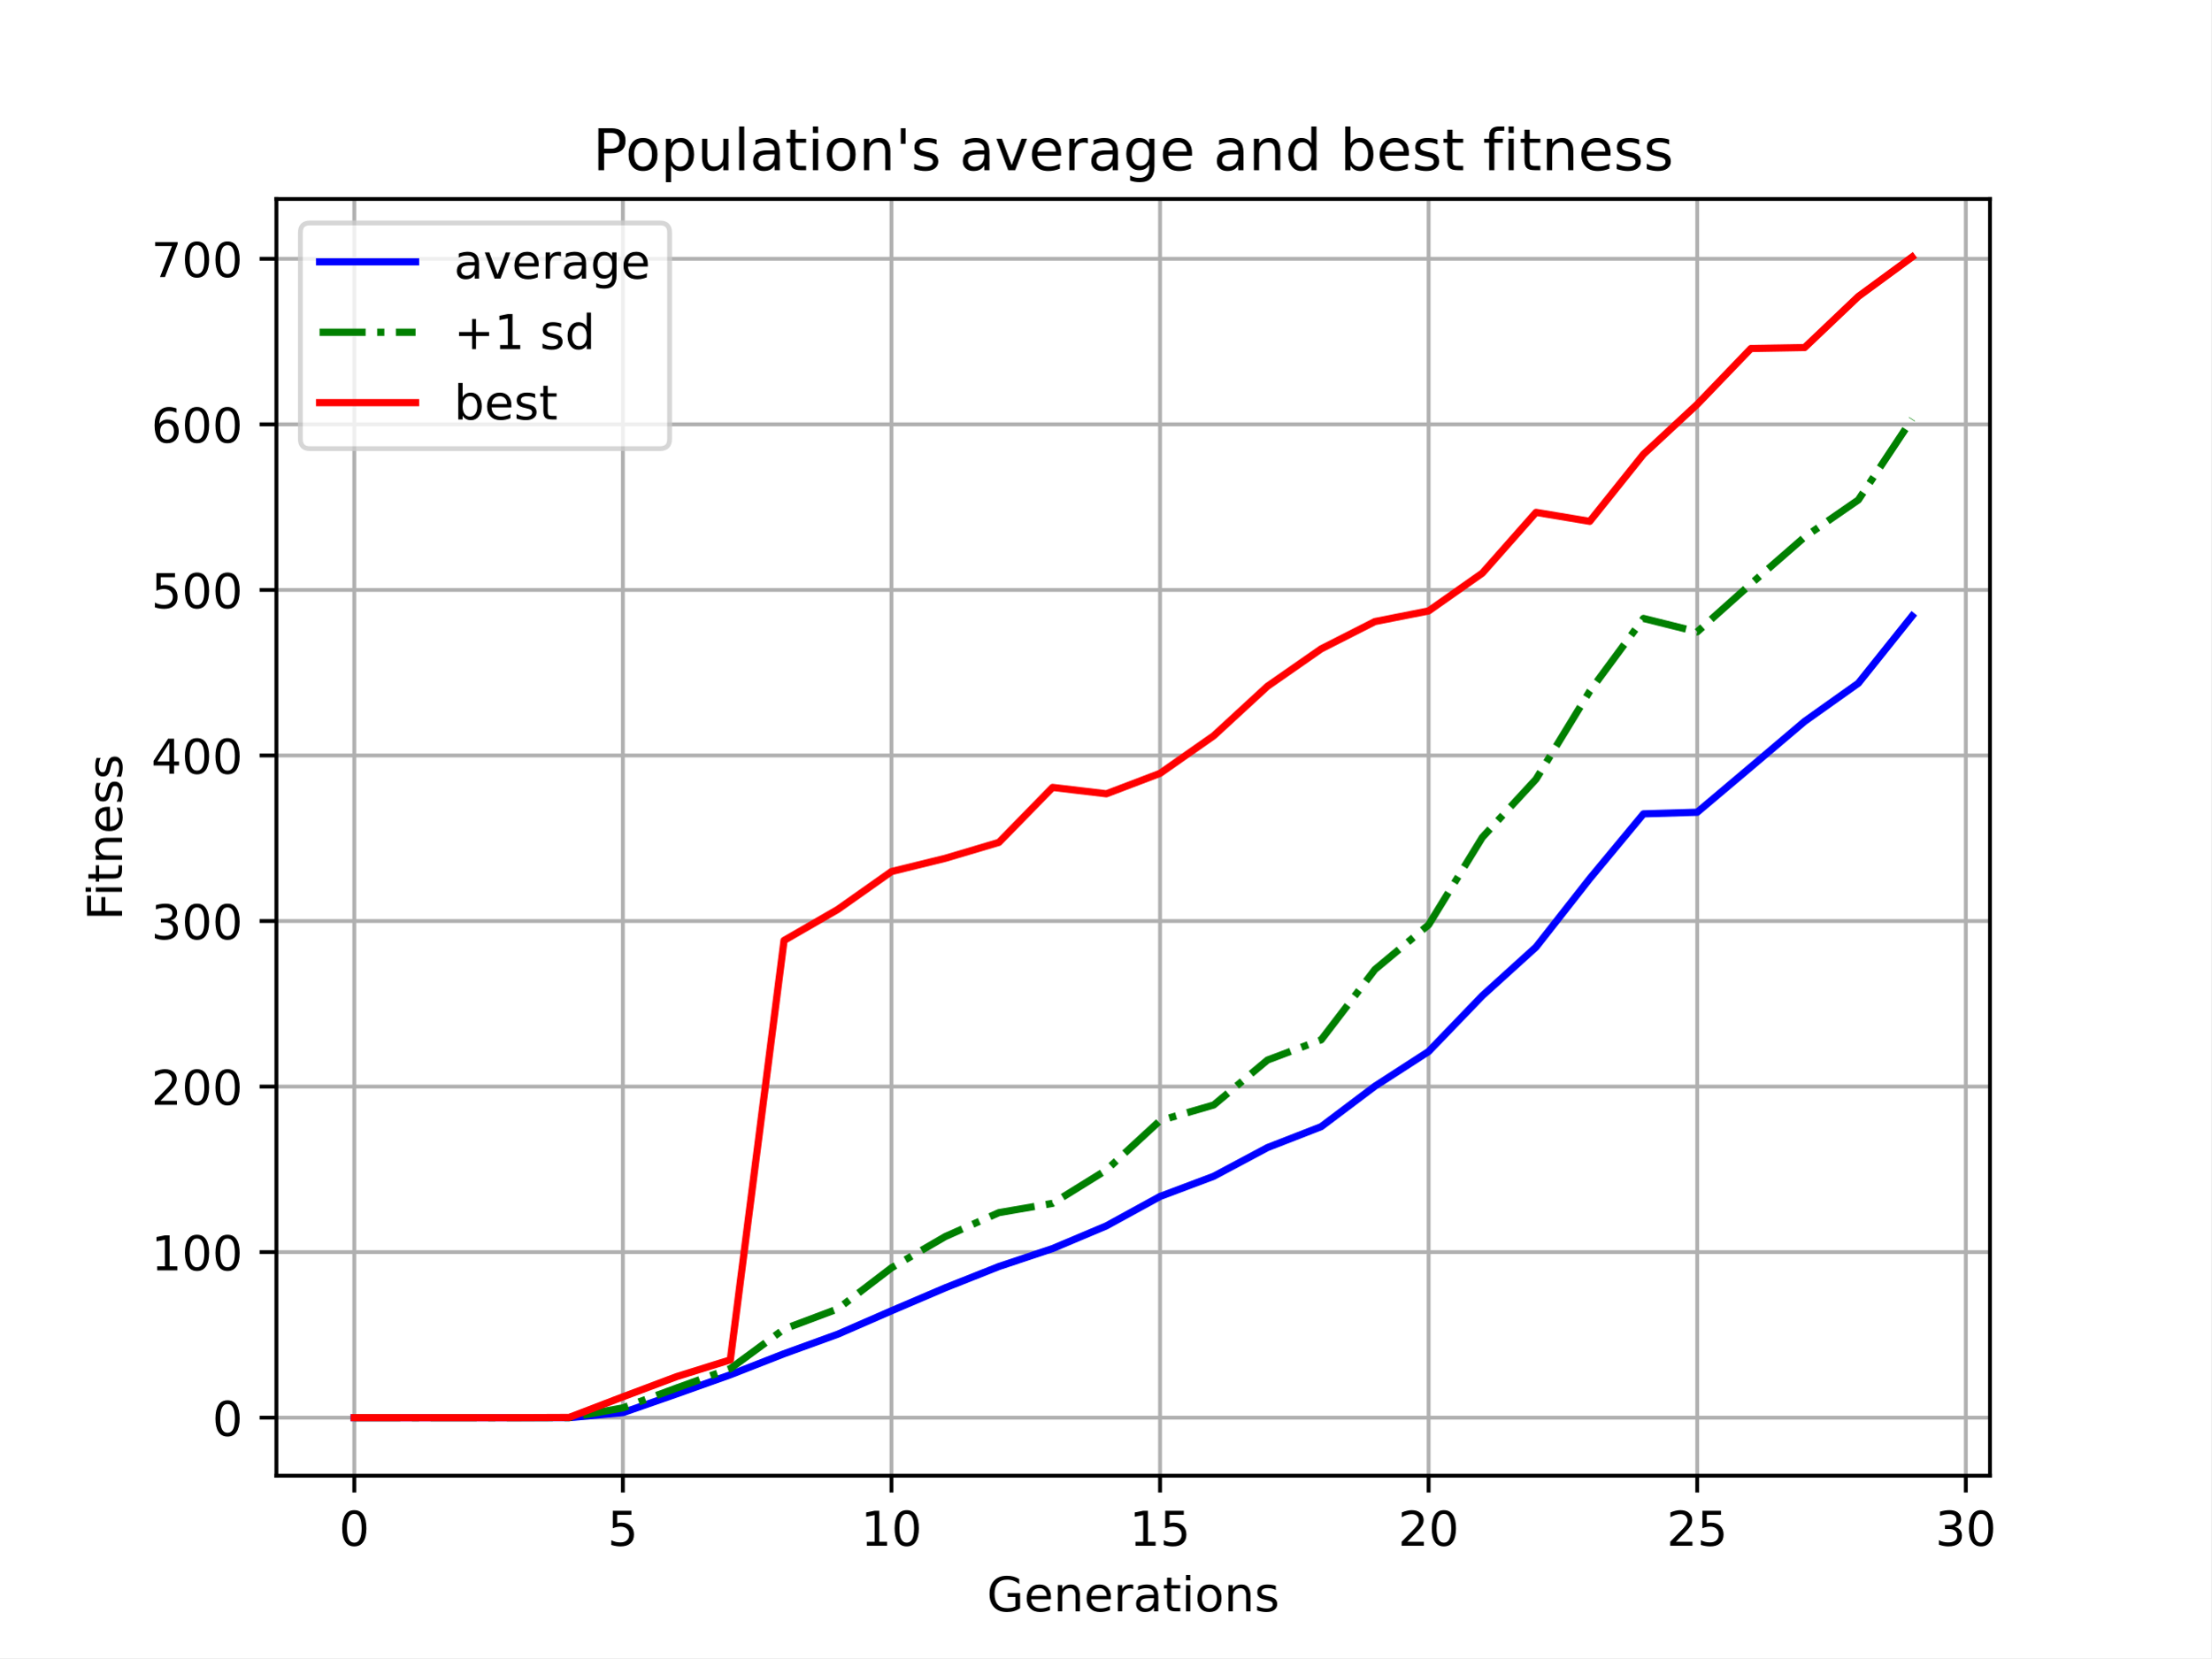
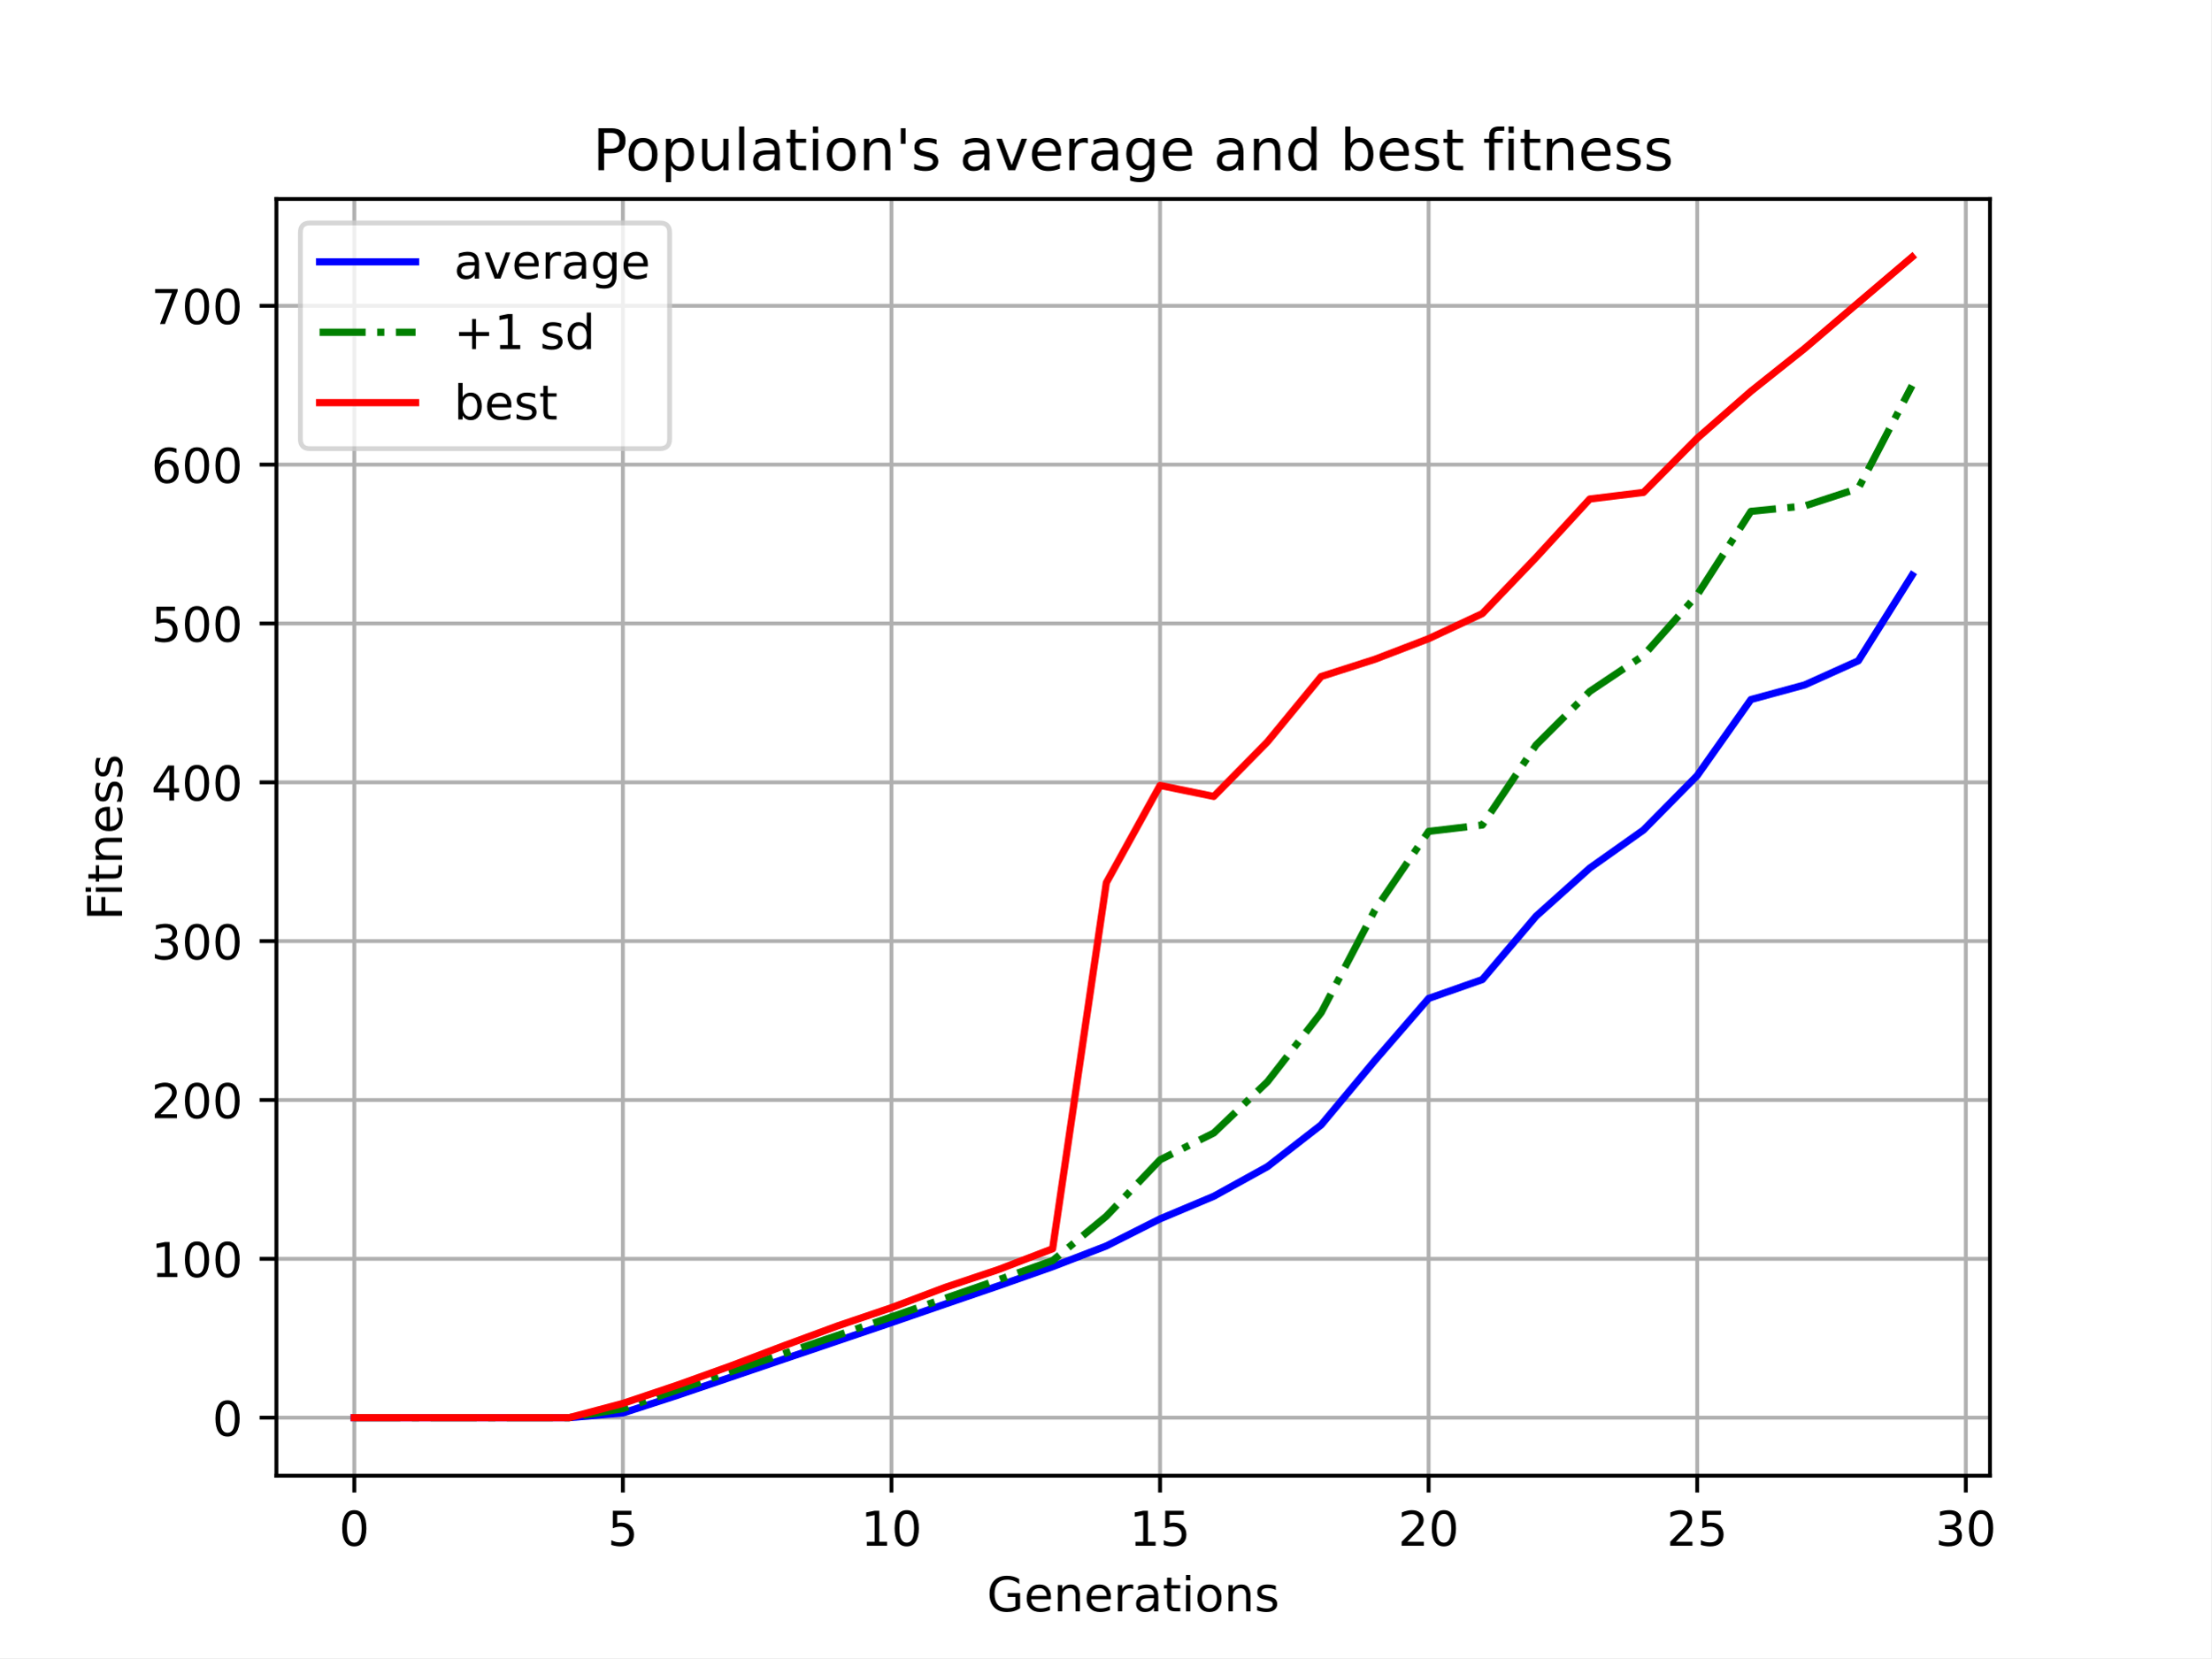
<svg xmlns="http://www.w3.org/2000/svg" xmlns:xlink="http://www.w3.org/1999/xlink" width="460.8pt" height="345.6pt" viewBox="0 0 460.8 345.6" version="1.1">
  <defs>
    <style type="text/css">*{stroke-linejoin: round; stroke-linecap: butt}</style>
  </defs>
  <g id="figure_1">
    <g id="patch_1">
      <path d="M 0 345.6  L 460.8 345.6  L 460.8 0  L 0 0  z " style="fill: #ffffff" />
    </g>
    <g id="axes_1">
      <g id="patch_2">
        <path d="M 57.6 307.584  L 414.72 307.584  L 414.72 41.472  L 57.6 41.472  z " style="fill: #ffffff" />
      </g>
      <g id="matplotlib.axis_1">
        <g id="xtick_1">
          <g id="line2d_1">
-             <path d="M 73.833 307.584  L 73.833 41.472  " clip-path="url(#p442be2d25d)" style="fill: none; stroke: #b0b0b0; stroke-width: 0.8; stroke-linecap: square" />
+             <path d="M 73.833 307.584  L 73.833 41.472  " clip-path="url(#pf96085a6a8)" style="fill: none; stroke: #b0b0b0; stroke-width: 0.8; stroke-linecap: square" />
          </g>
          <g id="line2d_2">
            <defs>
-               <path id="mc4c5999cf9" d="M 0 0  L 0 3.5  " style="stroke: #000000; stroke-width: 0.8" />
+               <path id="m1ed96eec6f" d="M 0 0  L 0 3.5  " style="stroke: #000000; stroke-width: 0.8" />
            </defs>
            <g>
-               <use xlink:href="#mc4c5999cf9" x="73.833" y="307.584" style="stroke: #000000; stroke-width: 0.8" />
+               <use xlink:href="#m1ed96eec6f" x="73.833" y="307.584" style="stroke: #000000; stroke-width: 0.8" />
            </g>
          </g>
          <g id="text_1">
-             <g transform="translate(70.65148 322.1824) scale(0.1 -0.1)">
+             <g transform="translate(70.65148 322.1824)scale(0.1 -0.1)">
              <defs>
                <path id="DejaVuSans-30" d="M 2034 4250  Q 1547 4250 1301 3770  Q 1056 3291 1056 2328  Q 1056 1369 1301 889  Q 1547 409 2034 409  Q 2525 409 2770 889  Q 3016 1369 3016 2328  Q 3016 3291 2770 3770  Q 2525 4250 2034 4250  z M 2034 4750  Q 2819 4750 3233 4129  Q 3647 3509 3647 2328  Q 3647 1150 3233 529  Q 2819 -91 2034 -91  Q 1250 -91 836 529  Q 422 1150 422 2328  Q 422 3509 836 4129  Q 1250 4750 2034 4750  z " transform="scale(0.015625)" />
              </defs>
              <use xlink:href="#DejaVuSans-30" />
            </g>
          </g>
        </g>
        <g id="xtick_2">
          <g id="line2d_3">
-             <path d="M 129.808 307.584  L 129.808 41.472  " clip-path="url(#p442be2d25d)" style="fill: none; stroke: #b0b0b0; stroke-width: 0.8; stroke-linecap: square" />
+             <path d="M 129.808 307.584  L 129.808 41.472  " clip-path="url(#pf96085a6a8)" style="fill: none; stroke: #b0b0b0; stroke-width: 0.8; stroke-linecap: square" />
          </g>
          <g id="line2d_4">
            <g>
-               <use xlink:href="#mc4c5999cf9" x="129.808" y="307.584" style="stroke: #000000; stroke-width: 0.8" />
+               <use xlink:href="#m1ed96eec6f" x="129.808" y="307.584" style="stroke: #000000; stroke-width: 0.8" />
            </g>
          </g>
          <g id="text_2">
-             <g transform="translate(126.6264 322.1824) scale(0.1 -0.1)">
+             <g transform="translate(126.6264 322.1824)scale(0.1 -0.1)">
              <defs>
                <path id="DejaVuSans-35" d="M 691 4666  L 3169 4666  L 3169 4134  L 1269 4134  L 1269 2991  Q 1406 3038 1543 3061  Q 1681 3084 1819 3084  Q 2600 3084 3056 2656  Q 3513 2228 3513 1497  Q 3513 744 3044 326  Q 2575 -91 1722 -91  Q 1428 -91 1123 -41  Q 819 9 494 109  L 494 744  Q 775 591 1075 516  Q 1375 441 1709 441  Q 2250 441 2565 725  Q 2881 1009 2881 1497  Q 2881 1984 2565 2268  Q 2250 2553 1709 2553  Q 1456 2553 1204 2497  Q 953 2441 691 2322  L 691 4666  z " transform="scale(0.015625)" />
              </defs>
              <use xlink:href="#DejaVuSans-35" />
            </g>
          </g>
        </g>
        <g id="xtick_3">
          <g id="line2d_5">
-             <path d="M 185.783 307.584  L 185.783 41.472  " clip-path="url(#p442be2d25d)" style="fill: none; stroke: #b0b0b0; stroke-width: 0.8; stroke-linecap: square" />
+             <path d="M 185.783 307.584  L 185.783 41.472  " clip-path="url(#pf96085a6a8)" style="fill: none; stroke: #b0b0b0; stroke-width: 0.8; stroke-linecap: square" />
          </g>
          <g id="line2d_6">
            <g>
-               <use xlink:href="#mc4c5999cf9" x="185.783" y="307.584" style="stroke: #000000; stroke-width: 0.8" />
+               <use xlink:href="#m1ed96eec6f" x="185.783" y="307.584" style="stroke: #000000; stroke-width: 0.8" />
            </g>
          </g>
          <g id="text_3">
-             <g transform="translate(179.4201 322.1824) scale(0.1 -0.1)">
+             <g transform="translate(179.4201 322.1824)scale(0.1 -0.1)">
              <defs>
                <path id="DejaVuSans-31" d="M 794 531  L 1825 531  L 1825 4091  L 703 3866  L 703 4441  L 1819 4666  L 2450 4666  L 2450 531  L 3481 531  L 3481 0  L 794 0  L 794 531  z " transform="scale(0.015625)" />
              </defs>
              <use xlink:href="#DejaVuSans-31" />
              <use xlink:href="#DejaVuSans-30" x="63.623" />
            </g>
          </g>
        </g>
        <g id="xtick_4">
          <g id="line2d_7">
-             <path d="M 241.757 307.584  L 241.757 41.472  " clip-path="url(#p442be2d25d)" style="fill: none; stroke: #b0b0b0; stroke-width: 0.8; stroke-linecap: square" />
+             <path d="M 241.757 307.584  L 241.757 41.472  " clip-path="url(#pf96085a6a8)" style="fill: none; stroke: #b0b0b0; stroke-width: 0.8; stroke-linecap: square" />
          </g>
          <g id="line2d_8">
            <g>
-               <use xlink:href="#mc4c5999cf9" x="241.757" y="307.584" style="stroke: #000000; stroke-width: 0.8" />
+               <use xlink:href="#m1ed96eec6f" x="241.757" y="307.584" style="stroke: #000000; stroke-width: 0.8" />
            </g>
          </g>
          <g id="text_4">
-             <g transform="translate(235.395 322.1824) scale(0.1 -0.1)">
+             <g transform="translate(235.395 322.1824)scale(0.1 -0.1)">
              <use xlink:href="#DejaVuSans-31" />
              <use xlink:href="#DejaVuSans-35" x="63.623" />
            </g>
          </g>
        </g>
        <g id="xtick_5">
          <g id="line2d_9">
-             <path d="M 297.732 307.584  L 297.732 41.472  " clip-path="url(#p442be2d25d)" style="fill: none; stroke: #b0b0b0; stroke-width: 0.8; stroke-linecap: square" />
+             <path d="M 297.732 307.584  L 297.732 41.472  " clip-path="url(#pf96085a6a8)" style="fill: none; stroke: #b0b0b0; stroke-width: 0.8; stroke-linecap: square" />
          </g>
          <g id="line2d_10">
            <g>
-               <use xlink:href="#mc4c5999cf9" x="297.732" y="307.584" style="stroke: #000000; stroke-width: 0.8" />
+               <use xlink:href="#m1ed96eec6f" x="297.732" y="307.584" style="stroke: #000000; stroke-width: 0.8" />
            </g>
          </g>
          <g id="text_5">
-             <g transform="translate(291.3699 322.1824) scale(0.1 -0.1)">
+             <g transform="translate(291.3699 322.1824)scale(0.1 -0.1)">
              <defs>
                <path id="DejaVuSans-32" d="M 1228 531  L 3431 531  L 3431 0  L 469 0  L 469 531  Q 828 903 1448 1529  Q 2069 2156 2228 2338  Q 2531 2678 2651 2914  Q 2772 3150 2772 3378  Q 2772 3750 2511 3984  Q 2250 4219 1831 4219  Q 1534 4219 1204 4116  Q 875 4013 500 3803  L 500 4441  Q 881 4594 1212 4672  Q 1544 4750 1819 4750  Q 2544 4750 2975 4387  Q 3406 4025 3406 3419  Q 3406 3131 3298 2873  Q 3191 2616 2906 2266  Q 2828 2175 2409 1742  Q 1991 1309 1228 531  z " transform="scale(0.015625)" />
              </defs>
              <use xlink:href="#DejaVuSans-32" />
              <use xlink:href="#DejaVuSans-30" x="63.623" />
            </g>
          </g>
        </g>
        <g id="xtick_6">
          <g id="line2d_11">
-             <path d="M 353.707 307.584  L 353.707 41.472  " clip-path="url(#p442be2d25d)" style="fill: none; stroke: #b0b0b0; stroke-width: 0.8; stroke-linecap: square" />
+             <path d="M 353.707 307.584  L 353.707 41.472  " clip-path="url(#pf96085a6a8)" style="fill: none; stroke: #b0b0b0; stroke-width: 0.8; stroke-linecap: square" />
          </g>
          <g id="line2d_12">
            <g>
-               <use xlink:href="#mc4c5999cf9" x="353.707" y="307.584" style="stroke: #000000; stroke-width: 0.8" />
+               <use xlink:href="#m1ed96eec6f" x="353.707" y="307.584" style="stroke: #000000; stroke-width: 0.8" />
            </g>
          </g>
          <g id="text_6">
-             <g transform="translate(347.3448 322.1824) scale(0.1 -0.1)">
+             <g transform="translate(347.3448 322.1824)scale(0.1 -0.1)">
              <use xlink:href="#DejaVuSans-32" />
              <use xlink:href="#DejaVuSans-35" x="63.623" />
            </g>
          </g>
        </g>
        <g id="xtick_7">
          <g id="line2d_13">
-             <path d="M 409.682 307.584  L 409.682 41.472  " clip-path="url(#p442be2d25d)" style="fill: none; stroke: #b0b0b0; stroke-width: 0.8; stroke-linecap: square" />
+             <path d="M 409.682 307.584  L 409.682 41.472  " clip-path="url(#pf96085a6a8)" style="fill: none; stroke: #b0b0b0; stroke-width: 0.8; stroke-linecap: square" />
          </g>
          <g id="line2d_14">
            <g>
-               <use xlink:href="#mc4c5999cf9" x="409.682" y="307.584" style="stroke: #000000; stroke-width: 0.8" />
+               <use xlink:href="#m1ed96eec6f" x="409.682" y="307.584" style="stroke: #000000; stroke-width: 0.8" />
            </g>
          </g>
          <g id="text_7">
-             <g transform="translate(403.3198 322.1824) scale(0.1 -0.1)">
+             <g transform="translate(403.3198 322.1824)scale(0.1 -0.1)">
              <defs>
                <path id="DejaVuSans-33" d="M 2597 2516  Q 3050 2419 3304 2112  Q 3559 1806 3559 1356  Q 3559 666 3084 287  Q 2609 -91 1734 -91  Q 1441 -91 1130 -33  Q 819 25 488 141  L 488 750  Q 750 597 1062 519  Q 1375 441 1716 441  Q 2309 441 2620 675  Q 2931 909 2931 1356  Q 2931 1769 2642 2001  Q 2353 2234 1838 2234  L 1294 2234  L 1294 2753  L 1863 2753  Q 2328 2753 2575 2939  Q 2822 3125 2822 3475  Q 2822 3834 2567 4026  Q 2313 4219 1838 4219  Q 1578 4219 1281 4162  Q 984 4106 628 3988  L 628 4550  Q 988 4650 1302 4700  Q 1616 4750 1894 4750  Q 2613 4750 3031 4423  Q 3450 4097 3450 3541  Q 3450 3153 3228 2886  Q 3006 2619 2597 2516  z " transform="scale(0.015625)" />
              </defs>
              <use xlink:href="#DejaVuSans-33" />
              <use xlink:href="#DejaVuSans-30" x="63.623" />
            </g>
          </g>
        </g>
        <g id="text_8">
-           <g transform="translate(205.6623 335.8606) scale(0.1 -0.1)">
+           <g transform="translate(205.6623 335.8606)scale(0.1 -0.1)">
            <defs>
              <path id="DejaVuSans-47" d="M 3809 666  L 3809 1919  L 2778 1919  L 2778 2438  L 4434 2438  L 4434 434  Q 4069 175 3628 42  Q 3188 -91 2688 -91  Q 1594 -91 976 548  Q 359 1188 359 2328  Q 359 3472 976 4111  Q 1594 4750 2688 4750  Q 3144 4750 3555 4637  Q 3966 4525 4313 4306  L 4313 3634  Q 3963 3931 3569 4081  Q 3175 4231 2741 4231  Q 1884 4231 1454 3753  Q 1025 3275 1025 2328  Q 1025 1384 1454 906  Q 1884 428 2741 428  Q 3075 428 3337 486  Q 3600 544 3809 666  z " transform="scale(0.015625)" />
              <path id="DejaVuSans-65" d="M 3597 1894  L 3597 1613  L 953 1613  Q 991 1019 1311 708  Q 1631 397 2203 397  Q 2534 397 2845 478  Q 3156 559 3463 722  L 3463 178  Q 3153 47 2828 -22  Q 2503 -91 2169 -91  Q 1331 -91 842 396  Q 353 884 353 1716  Q 353 2575 817 3079  Q 1281 3584 2069 3584  Q 2775 3584 3186 3129  Q 3597 2675 3597 1894  z M 3022 2063  Q 3016 2534 2758 2815  Q 2500 3097 2075 3097  Q 1594 3097 1305 2825  Q 1016 2553 972 2059  L 3022 2063  z " transform="scale(0.015625)" />
              <path id="DejaVuSans-6e" d="M 3513 2113  L 3513 0  L 2938 0  L 2938 2094  Q 2938 2591 2744 2837  Q 2550 3084 2163 3084  Q 1697 3084 1428 2787  Q 1159 2491 1159 1978  L 1159 0  L 581 0  L 581 3500  L 1159 3500  L 1159 2956  Q 1366 3272 1645 3428  Q 1925 3584 2291 3584  Q 2894 3584 3203 3211  Q 3513 2838 3513 2113  z " transform="scale(0.015625)" />
              <path id="DejaVuSans-72" d="M 2631 2963  Q 2534 3019 2420 3045  Q 2306 3072 2169 3072  Q 1681 3072 1420 2755  Q 1159 2438 1159 1844  L 1159 0  L 581 0  L 581 3500  L 1159 3500  L 1159 2956  Q 1341 3275 1631 3429  Q 1922 3584 2338 3584  Q 2397 3584 2469 3576  Q 2541 3569 2628 3553  L 2631 2963  z " transform="scale(0.015625)" />
              <path id="DejaVuSans-61" d="M 2194 1759  Q 1497 1759 1228 1600  Q 959 1441 959 1056  Q 959 750 1161 570  Q 1363 391 1709 391  Q 2188 391 2477 730  Q 2766 1069 2766 1631  L 2766 1759  L 2194 1759  z M 3341 1997  L 3341 0  L 2766 0  L 2766 531  Q 2569 213 2275 61  Q 1981 -91 1556 -91  Q 1019 -91 701 211  Q 384 513 384 1019  Q 384 1609 779 1909  Q 1175 2209 1959 2209  L 2766 2209  L 2766 2266  Q 2766 2663 2505 2880  Q 2244 3097 1772 3097  Q 1472 3097 1187 3025  Q 903 2953 641 2809  L 641 3341  Q 956 3463 1253 3523  Q 1550 3584 1831 3584  Q 2591 3584 2966 3190  Q 3341 2797 3341 1997  z " transform="scale(0.015625)" />
              <path id="DejaVuSans-74" d="M 1172 4494  L 1172 3500  L 2356 3500  L 2356 3053  L 1172 3053  L 1172 1153  Q 1172 725 1289 603  Q 1406 481 1766 481  L 2356 481  L 2356 0  L 1766 0  Q 1100 0 847 248  Q 594 497 594 1153  L 594 3053  L 172 3053  L 172 3500  L 594 3500  L 594 4494  L 1172 4494  z " transform="scale(0.015625)" />
              <path id="DejaVuSans-69" d="M 603 3500  L 1178 3500  L 1178 0  L 603 0  L 603 3500  z M 603 4863  L 1178 4863  L 1178 4134  L 603 4134  L 603 4863  z " transform="scale(0.015625)" />
              <path id="DejaVuSans-6f" d="M 1959 3097  Q 1497 3097 1228 2736  Q 959 2375 959 1747  Q 959 1119 1226 758  Q 1494 397 1959 397  Q 2419 397 2687 759  Q 2956 1122 2956 1747  Q 2956 2369 2687 2733  Q 2419 3097 1959 3097  z M 1959 3584  Q 2709 3584 3137 3096  Q 3566 2609 3566 1747  Q 3566 888 3137 398  Q 2709 -91 1959 -91  Q 1206 -91 779 398  Q 353 888 353 1747  Q 353 2609 779 3096  Q 1206 3584 1959 3584  z " transform="scale(0.015625)" />
              <path id="DejaVuSans-73" d="M 2834 3397  L 2834 2853  Q 2591 2978 2328 3040  Q 2066 3103 1784 3103  Q 1356 3103 1142 2972  Q 928 2841 928 2578  Q 928 2378 1081 2264  Q 1234 2150 1697 2047  L 1894 2003  Q 2506 1872 2764 1633  Q 3022 1394 3022 966  Q 3022 478 2636 193  Q 2250 -91 1575 -91  Q 1294 -91 989 -36  Q 684 19 347 128  L 347 722  Q 666 556 975 473  Q 1284 391 1588 391  Q 1994 391 2212 530  Q 2431 669 2431 922  Q 2431 1156 2273 1281  Q 2116 1406 1581 1522  L 1381 1569  Q 847 1681 609 1914  Q 372 2147 372 2553  Q 372 3047 722 3315  Q 1072 3584 1716 3584  Q 2034 3584 2315 3537  Q 2597 3491 2834 3397  z " transform="scale(0.015625)" />
            </defs>
            <use xlink:href="#DejaVuSans-47" />
            <use xlink:href="#DejaVuSans-65" x="77.49" />
            <use xlink:href="#DejaVuSans-6e" x="139.014" />
            <use xlink:href="#DejaVuSans-65" x="202.393" />
            <use xlink:href="#DejaVuSans-72" x="263.916" />
            <use xlink:href="#DejaVuSans-61" x="305.029" />
            <use xlink:href="#DejaVuSans-74" x="366.309" />
            <use xlink:href="#DejaVuSans-69" x="405.518" />
            <use xlink:href="#DejaVuSans-6f" x="433.301" />
            <use xlink:href="#DejaVuSans-6e" x="494.482" />
            <use xlink:href="#DejaVuSans-73" x="557.861" />
          </g>
        </g>
      </g>
      <g id="matplotlib.axis_2">
        <g id="ytick_1">
          <g id="line2d_15">
-             <path d="M 57.6 295.488  L 414.72 295.488  " clip-path="url(#p442be2d25d)" style="fill: none; stroke: #b0b0b0; stroke-width: 0.8; stroke-linecap: square" />
+             <path d="M 57.6 295.488  L 414.72 295.488  " clip-path="url(#pf96085a6a8)" style="fill: none; stroke: #b0b0b0; stroke-width: 0.8; stroke-linecap: square" />
          </g>
          <g id="line2d_16">
            <defs>
-               <path id="m9ddedec830" d="M 0 0  L -3.5 0  " style="stroke: #000000; stroke-width: 0.8" />
+               <path id="m4484f934f6" d="M 0 0  L -3.5 0  " style="stroke: #000000; stroke-width: 0.8" />
            </defs>
            <g>
-               <use xlink:href="#m9ddedec830" x="57.6" y="295.488" style="stroke: #000000; stroke-width: 0.8" />
+               <use xlink:href="#m4484f934f6" x="57.6" y="295.488" style="stroke: #000000; stroke-width: 0.8" />
            </g>
          </g>
          <g id="text_9">
-             <g transform="translate(44.2375 299.2872) scale(0.1 -0.1)">
+             <g transform="translate(44.2375 299.2872)scale(0.1 -0.1)">
              <use xlink:href="#DejaVuSans-30" />
            </g>
          </g>
        </g>
        <g id="ytick_2">
          <g id="line2d_17">
-             <path d="M 57.6 260.982  L 414.72 260.982  " clip-path="url(#p442be2d25d)" style="fill: none; stroke: #b0b0b0; stroke-width: 0.8; stroke-linecap: square" />
+             <path d="M 57.6 262.38  L 414.72 262.38  " clip-path="url(#pf96085a6a8)" style="fill: none; stroke: #b0b0b0; stroke-width: 0.8; stroke-linecap: square" />
          </g>
          <g id="line2d_18">
            <g>
-               <use xlink:href="#m9ddedec830" x="57.6" y="260.982" style="stroke: #000000; stroke-width: 0.8" />
+               <use xlink:href="#m4484f934f6" x="57.6" y="262.38" style="stroke: #000000; stroke-width: 0.8" />
            </g>
          </g>
          <g id="text_10">
-             <g transform="translate(31.5125 264.7807) scale(0.1 -0.1)">
+             <g transform="translate(31.5125 266.1791)scale(0.1 -0.1)">
              <use xlink:href="#DejaVuSans-31" />
              <use xlink:href="#DejaVuSans-30" x="63.623" />
              <use xlink:href="#DejaVuSans-30" x="127.246" />
            </g>
          </g>
        </g>
        <g id="ytick_3">
          <g id="line2d_19">
-             <path d="M 57.6 226.475  L 414.72 226.475  " clip-path="url(#p442be2d25d)" style="fill: none; stroke: #b0b0b0; stroke-width: 0.8; stroke-linecap: square" />
+             <path d="M 57.6 229.272  L 414.72 229.272  " clip-path="url(#pf96085a6a8)" style="fill: none; stroke: #b0b0b0; stroke-width: 0.8; stroke-linecap: square" />
          </g>
          <g id="line2d_20">
            <g>
-               <use xlink:href="#m9ddedec830" x="57.6" y="226.475" style="stroke: #000000; stroke-width: 0.8" />
+               <use xlink:href="#m4484f934f6" x="57.6" y="229.272" style="stroke: #000000; stroke-width: 0.8" />
            </g>
          </g>
          <g id="text_11">
-             <g transform="translate(31.5125 230.2742) scale(0.1 -0.1)">
+             <g transform="translate(31.5125 233.0711)scale(0.1 -0.1)">
              <use xlink:href="#DejaVuSans-32" />
              <use xlink:href="#DejaVuSans-30" x="63.623" />
              <use xlink:href="#DejaVuSans-30" x="127.246" />
            </g>
          </g>
        </g>
        <g id="ytick_4">
          <g id="line2d_21">
-             <path d="M 57.6 191.969  L 414.72 191.969  " clip-path="url(#p442be2d25d)" style="fill: none; stroke: #b0b0b0; stroke-width: 0.8; stroke-linecap: square" />
+             <path d="M 57.6 196.164  L 414.72 196.164  " clip-path="url(#pf96085a6a8)" style="fill: none; stroke: #b0b0b0; stroke-width: 0.8; stroke-linecap: square" />
          </g>
          <g id="line2d_22">
            <g>
-               <use xlink:href="#m9ddedec830" x="57.6" y="191.969" style="stroke: #000000; stroke-width: 0.8" />
+               <use xlink:href="#m4484f934f6" x="57.6" y="196.164" style="stroke: #000000; stroke-width: 0.8" />
            </g>
          </g>
          <g id="text_12">
-             <g transform="translate(31.5125 195.7677) scale(0.1 -0.1)">
+             <g transform="translate(31.5125 199.963)scale(0.1 -0.1)">
              <use xlink:href="#DejaVuSans-33" />
              <use xlink:href="#DejaVuSans-30" x="63.623" />
              <use xlink:href="#DejaVuSans-30" x="127.246" />
            </g>
          </g>
        </g>
        <g id="ytick_5">
          <g id="line2d_23">
-             <path d="M 57.6 157.462  L 414.72 157.462  " clip-path="url(#p442be2d25d)" style="fill: none; stroke: #b0b0b0; stroke-width: 0.8; stroke-linecap: square" />
+             <path d="M 57.6 163.056  L 414.72 163.056  " clip-path="url(#pf96085a6a8)" style="fill: none; stroke: #b0b0b0; stroke-width: 0.8; stroke-linecap: square" />
          </g>
          <g id="line2d_24">
            <g>
-               <use xlink:href="#m9ddedec830" x="57.6" y="157.462" style="stroke: #000000; stroke-width: 0.8" />
+               <use xlink:href="#m4484f934f6" x="57.6" y="163.056" style="stroke: #000000; stroke-width: 0.8" />
            </g>
          </g>
          <g id="text_13">
-             <g transform="translate(31.5125 161.2613) scale(0.1 -0.1)">
+             <g transform="translate(31.5125 166.8549)scale(0.1 -0.1)">
              <defs>
                <path id="DejaVuSans-34" d="M 2419 4116  L 825 1625  L 2419 1625  L 2419 4116  z M 2253 4666  L 3047 4666  L 3047 1625  L 3713 1625  L 3713 1100  L 3047 1100  L 3047 0  L 2419 0  L 2419 1100  L 313 1100  L 313 1709  L 2253 4666  z " transform="scale(0.015625)" />
              </defs>
              <use xlink:href="#DejaVuSans-34" />
              <use xlink:href="#DejaVuSans-30" x="63.623" />
              <use xlink:href="#DejaVuSans-30" x="127.246" />
            </g>
          </g>
        </g>
        <g id="ytick_6">
          <g id="line2d_25">
-             <path d="M 57.6 122.956  L 414.72 122.956  " clip-path="url(#p442be2d25d)" style="fill: none; stroke: #b0b0b0; stroke-width: 0.8; stroke-linecap: square" />
+             <path d="M 57.6 129.948  L 414.72 129.948  " clip-path="url(#pf96085a6a8)" style="fill: none; stroke: #b0b0b0; stroke-width: 0.8; stroke-linecap: square" />
          </g>
          <g id="line2d_26">
            <g>
-               <use xlink:href="#m9ddedec830" x="57.6" y="122.956" style="stroke: #000000; stroke-width: 0.8" />
+               <use xlink:href="#m4484f934f6" x="57.6" y="129.948" style="stroke: #000000; stroke-width: 0.8" />
            </g>
          </g>
          <g id="text_14">
-             <g transform="translate(31.5125 126.7548) scale(0.1 -0.1)">
+             <g transform="translate(31.5125 133.7468)scale(0.1 -0.1)">
              <use xlink:href="#DejaVuSans-35" />
              <use xlink:href="#DejaVuSans-30" x="63.623" />
              <use xlink:href="#DejaVuSans-30" x="127.246" />
            </g>
          </g>
        </g>
        <g id="ytick_7">
          <g id="line2d_27">
-             <path d="M 57.6 88.449  L 414.72 88.449  " clip-path="url(#p442be2d25d)" style="fill: none; stroke: #b0b0b0; stroke-width: 0.8; stroke-linecap: square" />
+             <path d="M 57.6 96.84  L 414.72 96.84  " clip-path="url(#pf96085a6a8)" style="fill: none; stroke: #b0b0b0; stroke-width: 0.8; stroke-linecap: square" />
          </g>
          <g id="line2d_28">
            <g>
-               <use xlink:href="#m9ddedec830" x="57.6" y="88.449" style="stroke: #000000; stroke-width: 0.8" />
+               <use xlink:href="#m4484f934f6" x="57.6" y="96.84" style="stroke: #000000; stroke-width: 0.8" />
            </g>
          </g>
          <g id="text_15">
-             <g transform="translate(31.5125 92.24828) scale(0.1 -0.1)">
+             <g transform="translate(31.5125 100.6388)scale(0.1 -0.1)">
              <defs>
                <path id="DejaVuSans-36" d="M 2113 2584  Q 1688 2584 1439 2293  Q 1191 2003 1191 1497  Q 1191 994 1439 701  Q 1688 409 2113 409  Q 2538 409 2786 701  Q 3034 994 3034 1497  Q 3034 2003 2786 2293  Q 2538 2584 2113 2584  z M 3366 4563  L 3366 3988  Q 3128 4100 2886 4159  Q 2644 4219 2406 4219  Q 1781 4219 1451 3797  Q 1122 3375 1075 2522  Q 1259 2794 1537 2939  Q 1816 3084 2150 3084  Q 2853 3084 3261 2657  Q 3669 2231 3669 1497  Q 3669 778 3244 343  Q 2819 -91 2113 -91  Q 1303 -91 875 529  Q 447 1150 447 2328  Q 447 3434 972 4092  Q 1497 4750 2381 4750  Q 2619 4750 2861 4703  Q 3103 4656 3366 4563  z " transform="scale(0.015625)" />
              </defs>
              <use xlink:href="#DejaVuSans-36" />
              <use xlink:href="#DejaVuSans-30" x="63.623" />
              <use xlink:href="#DejaVuSans-30" x="127.246" />
            </g>
          </g>
        </g>
        <g id="ytick_8">
          <g id="line2d_29">
-             <path d="M 57.6 53.943  L 414.72 53.943  " clip-path="url(#p442be2d25d)" style="fill: none; stroke: #b0b0b0; stroke-width: 0.8; stroke-linecap: square" />
+             <path d="M 57.6 63.731  L 414.72 63.731  " clip-path="url(#pf96085a6a8)" style="fill: none; stroke: #b0b0b0; stroke-width: 0.8; stroke-linecap: square" />
          </g>
          <g id="line2d_30">
            <g>
-               <use xlink:href="#m9ddedec830" x="57.6" y="53.943" style="stroke: #000000; stroke-width: 0.8" />
+               <use xlink:href="#m4484f934f6" x="57.6" y="63.731" style="stroke: #000000; stroke-width: 0.8" />
            </g>
          </g>
          <g id="text_16">
-             <g transform="translate(31.5125 57.74179) scale(0.1 -0.1)">
+             <g transform="translate(31.5125 67.5307)scale(0.1 -0.1)">
              <defs>
                <path id="DejaVuSans-37" d="M 525 4666  L 3525 4666  L 3525 4397  L 1831 0  L 1172 0  L 2766 4134  L 525 4134  L 525 4666  z " transform="scale(0.015625)" />
              </defs>
              <use xlink:href="#DejaVuSans-37" />
              <use xlink:href="#DejaVuSans-30" x="63.623" />
              <use xlink:href="#DejaVuSans-30" x="127.246" />
            </g>
          </g>
        </g>
        <g id="text_17">
-           <g transform="translate(25.43281 191.8452) rotate(-90) scale(0.1 -0.1)">
+           <g transform="translate(25.43281 191.8452)rotate(-90)scale(0.1 -0.1)">
            <defs>
              <path id="DejaVuSans-46" d="M 628 4666  L 3309 4666  L 3309 4134  L 1259 4134  L 1259 2759  L 3109 2759  L 3109 2228  L 1259 2228  L 1259 0  L 628 0  L 628 4666  z " transform="scale(0.015625)" />
            </defs>
            <use xlink:href="#DejaVuSans-46" />
            <use xlink:href="#DejaVuSans-69" x="50.27" />
            <use xlink:href="#DejaVuSans-74" x="78.053" />
            <use xlink:href="#DejaVuSans-6e" x="117.262" />
            <use xlink:href="#DejaVuSans-65" x="180.641" />
            <use xlink:href="#DejaVuSans-73" x="242.164" />
            <use xlink:href="#DejaVuSans-73" x="294.264" />
          </g>
        </g>
      </g>
      <g id="line2d_31">
-         <path d="M 73.833 295.488  L 85.028 295.488  L 96.223 295.488  L 107.418 295.488  L 118.613 295.488  L 129.808 294.444  L 141.003 290.539  L 152.198 286.548  L 163.393 282.162  L 174.588 278.095  L 185.783 273.214  L 196.978 268.429  L 208.173 263.983  L 219.368 260.238  L 230.563 255.515  L 241.757 249.381  L 252.952 245.169  L 264.147 239.194  L 275.342 234.832  L 286.537 226.401  L 297.732 219.162  L 308.927 207.537  L 320.122 197.391  L 331.317 183.128  L 342.512 169.632  L 353.707 169.296  L 364.902 159.848  L 376.097 150.352  L 387.292 142.396  L 398.487 128.403  " clip-path="url(#p442be2d25d)" style="fill: none; stroke: #0000ff; stroke-width: 1.5; stroke-linecap: square" />
+         <path d="M 73.833 295.488  L 85.028 295.488  L 96.223 295.488  L 107.418 295.488  L 118.613 295.488  L 129.808 294.514  L 141.003 290.881  L 152.198 287.079  L 163.393 283.27  L 174.588 279.476  L 185.783 275.672  L 196.978 271.81  L 208.173 267.971  L 219.368 264.025  L 230.563 259.698  L 241.757 254.051  L 252.952 249.344  L 264.147 243.166  L 275.342 234.462  L 286.537 221.036  L 297.732 208.109  L 308.927 204.173  L 320.122 190.965  L 331.317 180.933  L 342.512 172.999  L 353.707 161.651  L 364.902 145.801  L 376.097 142.758  L 387.292 137.719  L 398.487 119.897  " clip-path="url(#pf96085a6a8)" style="fill: none; stroke: #0000ff; stroke-width: 1.5; stroke-linecap: square" />
      </g>
      <g id="line2d_32">
-         <path d="M 73.833 295.488  L 85.028 295.488  L 96.223 295.488  L 107.418 295.488  L 118.613 295.485  L 129.808 293.451  L 141.003 289.307  L 152.198 285.268  L 163.393 277.025  L 174.588 272.811  L 185.783 264.259  L 196.978 257.751  L 208.173 252.753  L 219.368 250.82  L 230.563 243.877  L 241.757 233.566  L 252.952 230.311  L 264.147 220.95  L 275.342 216.731  L 286.537 202.082  L 297.732 192.764  L 308.927 174.53  L 320.122 162.397  L 331.317 144.069  L 342.512 128.9  L 353.707 131.693  L 364.902 121.687  L 376.097 111.923  L 387.292 104.19  L 398.487 87.333  " clip-path="url(#p442be2d25d)" style="fill: none; stroke-dasharray: 9.6,2.4,1.5,2.4; stroke-dashoffset: 0; stroke: #008000; stroke-width: 1.5" />
+         <path d="M 73.833 295.488  L 85.028 295.488  L 96.223 295.488  L 107.418 295.488  L 118.613 295.488  L 129.808 293.599  L 141.003 289.761  L 152.198 285.95  L 163.393 282.132  L 174.588 278.319  L 185.783 274.481  L 196.978 270.604  L 208.173 266.726  L 219.368 262.755  L 230.563 253.501  L 241.757 241.746  L 252.952 236.155  L 264.147 225.468  L 275.342 211.066  L 286.537 189.679  L 297.732 173.283  L 308.927 171.959  L 320.122 155.28  L 331.317 144.114  L 342.512 136.617  L 353.707 124.006  L 364.902 106.577  L 376.097 105.46  L 387.292 101.787  L 398.487 80.363  " clip-path="url(#pf96085a6a8)" style="fill: none; stroke-dasharray: 9.6,2.4,1.5,2.4; stroke-dashoffset: 0; stroke: #008000; stroke-width: 1.5" />
      </g>
      <g id="line2d_33">
-         <path d="M 73.833 295.488  L 85.028 295.488  L 96.223 295.488  L 107.418 295.488  L 118.613 295.439  L 129.808 291.144  L 141.003 286.936  L 152.198 283.437  L 163.393 196.022  L 174.588 189.56  L 185.783 181.658  L 196.978 178.905  L 208.173 175.578  L 219.368 164.119  L 230.563 165.449  L 241.757 161.189  L 252.952 153.349  L 264.147 143.035  L 275.342 135.242  L 286.537 129.548  L 297.732 127.333  L 308.927 119.455  L 320.122 106.789  L 331.317 108.662  L 342.512 94.675  L 353.707 84.275  L 364.902 72.637  L 376.097 72.432  L 387.292 61.785  L 398.487 53.568  " clip-path="url(#p442be2d25d)" style="fill: none; stroke: #ff0000; stroke-width: 1.5; stroke-linecap: square" />
+         <path d="M 73.833 295.488  L 85.028 295.488  L 96.223 295.488  L 107.418 295.488  L 118.613 295.488  L 129.808 292.516  L 141.003 288.756  L 152.198 284.733  L 163.393 280.483  L 174.588 276.352  L 185.783 272.558  L 196.978 268.329  L 208.173 264.58  L 219.368 260.284  L 230.563 183.983  L 241.757 163.708  L 252.952 165.999  L 264.147 154.612  L 275.342 141.001  L 286.537 137.416  L 297.732 133.116  L 308.927 127.887  L 320.122 116.197  L 331.317 104.004  L 342.512 102.634  L 353.707 91.344  L 364.902 81.549  L 376.097 72.632  L 387.292 63.081  L 398.487 53.568  " clip-path="url(#pf96085a6a8)" style="fill: none; stroke: #ff0000; stroke-width: 1.5; stroke-linecap: square" />
      </g>
      <g id="patch_3">
        <path d="M 57.6 307.584  L 57.6 41.472  " style="fill: none; stroke: #000000; stroke-width: 0.8; stroke-linejoin: miter; stroke-linecap: square" />
      </g>
      <g id="patch_4">
        <path d="M 414.72 307.584  L 414.72 41.472  " style="fill: none; stroke: #000000; stroke-width: 0.8; stroke-linejoin: miter; stroke-linecap: square" />
      </g>
      <g id="patch_5">
        <path d="M 57.6 307.584  L 414.72 307.584  " style="fill: none; stroke: #000000; stroke-width: 0.8; stroke-linejoin: miter; stroke-linecap: square" />
      </g>
      <g id="patch_6">
        <path d="M 57.6 41.472  L 414.72 41.472  " style="fill: none; stroke: #000000; stroke-width: 0.8; stroke-linejoin: miter; stroke-linecap: square" />
      </g>
      <g id="text_18">
-         <g transform="translate(123.5297 35.472) scale(0.12 -0.12)">
+         <g transform="translate(123.5297 35.472)scale(0.12 -0.12)">
          <defs>
            <path id="DejaVuSans-50" d="M 1259 4147  L 1259 2394  L 2053 2394  Q 2494 2394 2734 2622  Q 2975 2850 2975 3272  Q 2975 3691 2734 3919  Q 2494 4147 2053 4147  L 1259 4147  z M 628 4666  L 2053 4666  Q 2838 4666 3239 4311  Q 3641 3956 3641 3272  Q 3641 2581 3239 2228  Q 2838 1875 2053 1875  L 1259 1875  L 1259 0  L 628 0  L 628 4666  z " transform="scale(0.015625)" />
            <path id="DejaVuSans-70" d="M 1159 525  L 1159 -1331  L 581 -1331  L 581 3500  L 1159 3500  L 1159 2969  Q 1341 3281 1617 3432  Q 1894 3584 2278 3584  Q 2916 3584 3314 3078  Q 3713 2572 3713 1747  Q 3713 922 3314 415  Q 2916 -91 2278 -91  Q 1894 -91 1617 61  Q 1341 213 1159 525  z M 3116 1747  Q 3116 2381 2855 2742  Q 2594 3103 2138 3103  Q 1681 3103 1420 2742  Q 1159 2381 1159 1747  Q 1159 1113 1420 752  Q 1681 391 2138 391  Q 2594 391 2855 752  Q 3116 1113 3116 1747  z " transform="scale(0.015625)" />
            <path id="DejaVuSans-75" d="M 544 1381  L 544 3500  L 1119 3500  L 1119 1403  Q 1119 906 1312 657  Q 1506 409 1894 409  Q 2359 409 2629 706  Q 2900 1003 2900 1516  L 2900 3500  L 3475 3500  L 3475 0  L 2900 0  L 2900 538  Q 2691 219 2414 64  Q 2138 -91 1772 -91  Q 1169 -91 856 284  Q 544 659 544 1381  z M 1991 3584  L 1991 3584  z " transform="scale(0.015625)" />
            <path id="DejaVuSans-6c" d="M 603 4863  L 1178 4863  L 1178 0  L 603 0  L 603 4863  z " transform="scale(0.015625)" />
            <path id="DejaVuSans-27" d="M 1147 4666  L 1147 2931  L 616 2931  L 616 4666  L 1147 4666  z " transform="scale(0.015625)" />
            <path id="DejaVuSans-20" transform="scale(0.015625)" />
            <path id="DejaVuSans-76" d="M 191 3500  L 800 3500  L 1894 563  L 2988 3500  L 3597 3500  L 2284 0  L 1503 0  L 191 3500  z " transform="scale(0.015625)" />
            <path id="DejaVuSans-67" d="M 2906 1791  Q 2906 2416 2648 2759  Q 2391 3103 1925 3103  Q 1463 3103 1205 2759  Q 947 2416 947 1791  Q 947 1169 1205 825  Q 1463 481 1925 481  Q 2391 481 2648 825  Q 2906 1169 2906 1791  z M 3481 434  Q 3481 -459 3084 -895  Q 2688 -1331 1869 -1331  Q 1566 -1331 1297 -1286  Q 1028 -1241 775 -1147  L 775 -588  Q 1028 -725 1275 -790  Q 1522 -856 1778 -856  Q 2344 -856 2625 -561  Q 2906 -266 2906 331  L 2906 616  Q 2728 306 2450 153  Q 2172 0 1784 0  Q 1141 0 747 490  Q 353 981 353 1791  Q 353 2603 747 3093  Q 1141 3584 1784 3584  Q 2172 3584 2450 3431  Q 2728 3278 2906 2969  L 2906 3500  L 3481 3500  L 3481 434  z " transform="scale(0.015625)" />
            <path id="DejaVuSans-64" d="M 2906 2969  L 2906 4863  L 3481 4863  L 3481 0  L 2906 0  L 2906 525  Q 2725 213 2448 61  Q 2172 -91 1784 -91  Q 1150 -91 751 415  Q 353 922 353 1747  Q 353 2572 751 3078  Q 1150 3584 1784 3584  Q 2172 3584 2448 3432  Q 2725 3281 2906 2969  z M 947 1747  Q 947 1113 1208 752  Q 1469 391 1925 391  Q 2381 391 2643 752  Q 2906 1113 2906 1747  Q 2906 2381 2643 2742  Q 2381 3103 1925 3103  Q 1469 3103 1208 2742  Q 947 2381 947 1747  z " transform="scale(0.015625)" />
            <path id="DejaVuSans-62" d="M 3116 1747  Q 3116 2381 2855 2742  Q 2594 3103 2138 3103  Q 1681 3103 1420 2742  Q 1159 2381 1159 1747  Q 1159 1113 1420 752  Q 1681 391 2138 391  Q 2594 391 2855 752  Q 3116 1113 3116 1747  z M 1159 2969  Q 1341 3281 1617 3432  Q 1894 3584 2278 3584  Q 2916 3584 3314 3078  Q 3713 2572 3713 1747  Q 3713 922 3314 415  Q 2916 -91 2278 -91  Q 1894 -91 1617 61  Q 1341 213 1159 525  L 1159 0  L 581 0  L 581 4863  L 1159 4863  L 1159 2969  z " transform="scale(0.015625)" />
            <path id="DejaVuSans-66" d="M 2375 4863  L 2375 4384  L 1825 4384  Q 1516 4384 1395 4259  Q 1275 4134 1275 3809  L 1275 3500  L 2222 3500  L 2222 3053  L 1275 3053  L 1275 0  L 697 0  L 697 3053  L 147 3053  L 147 3500  L 697 3500  L 697 3744  Q 697 4328 969 4595  Q 1241 4863 1831 4863  L 2375 4863  z " transform="scale(0.015625)" />
          </defs>
          <use xlink:href="#DejaVuSans-50" />
          <use xlink:href="#DejaVuSans-6f" x="56.678" />
          <use xlink:href="#DejaVuSans-70" x="117.859" />
          <use xlink:href="#DejaVuSans-75" x="181.336" />
          <use xlink:href="#DejaVuSans-6c" x="244.715" />
          <use xlink:href="#DejaVuSans-61" x="272.498" />
          <use xlink:href="#DejaVuSans-74" x="333.777" />
          <use xlink:href="#DejaVuSans-69" x="372.986" />
          <use xlink:href="#DejaVuSans-6f" x="400.77" />
          <use xlink:href="#DejaVuSans-6e" x="461.951" />
          <use xlink:href="#DejaVuSans-27" x="525.33" />
          <use xlink:href="#DejaVuSans-73" x="552.82" />
          <use xlink:href="#DejaVuSans-20" x="604.92" />
          <use xlink:href="#DejaVuSans-61" x="636.707" />
          <use xlink:href="#DejaVuSans-76" x="697.986" />
          <use xlink:href="#DejaVuSans-65" x="757.166" />
          <use xlink:href="#DejaVuSans-72" x="818.689" />
          <use xlink:href="#DejaVuSans-61" x="859.803" />
          <use xlink:href="#DejaVuSans-67" x="921.082" />
          <use xlink:href="#DejaVuSans-65" x="984.559" />
          <use xlink:href="#DejaVuSans-20" x="1046.082" />
          <use xlink:href="#DejaVuSans-61" x="1077.869" />
          <use xlink:href="#DejaVuSans-6e" x="1139.148" />
          <use xlink:href="#DejaVuSans-64" x="1202.527" />
          <use xlink:href="#DejaVuSans-20" x="1266.004" />
          <use xlink:href="#DejaVuSans-62" x="1297.791" />
          <use xlink:href="#DejaVuSans-65" x="1361.268" />
          <use xlink:href="#DejaVuSans-73" x="1422.791" />
          <use xlink:href="#DejaVuSans-74" x="1474.891" />
          <use xlink:href="#DejaVuSans-20" x="1514.1" />
          <use xlink:href="#DejaVuSans-66" x="1545.887" />
          <use xlink:href="#DejaVuSans-69" x="1581.092" />
          <use xlink:href="#DejaVuSans-74" x="1608.875" />
          <use xlink:href="#DejaVuSans-6e" x="1648.084" />
          <use xlink:href="#DejaVuSans-65" x="1711.463" />
          <use xlink:href="#DejaVuSans-73" x="1772.986" />
          <use xlink:href="#DejaVuSans-73" x="1825.086" />
        </g>
      </g>
      <g id="legend_1">
        <g id="patch_7">
          <path d="M 64.6 93.506  L 137.541 93.506  Q 139.541 93.506 139.541 91.506  L 139.541 48.472  Q 139.541 46.472 137.541 46.472  L 64.6 46.472  Q 62.6 46.472 62.6 48.472  L 62.6 91.506  Q 62.6 93.506 64.6 93.506  z " style="fill: #ffffff; opacity: 0.8; stroke: #cccccc; stroke-linejoin: miter" />
        </g>
        <g id="line2d_34">
          <path d="M 66.6 54.57  L 76.6 54.57  L 86.6 54.57  " style="fill: none; stroke: #0000ff; stroke-width: 1.5; stroke-linecap: square" />
        </g>
        <g id="text_19">
-           <g transform="translate(94.6 58.07044) scale(0.1 -0.1)">
+           <g transform="translate(94.6 58.07044)scale(0.1 -0.1)">
            <use xlink:href="#DejaVuSans-61" />
            <use xlink:href="#DejaVuSans-76" x="61.279" />
            <use xlink:href="#DejaVuSans-65" x="120.459" />
            <use xlink:href="#DejaVuSans-72" x="181.982" />
            <use xlink:href="#DejaVuSans-61" x="223.096" />
            <use xlink:href="#DejaVuSans-67" x="284.375" />
            <use xlink:href="#DejaVuSans-65" x="347.852" />
          </g>
        </g>
        <g id="line2d_35">
          <path d="M 66.6 69.249  L 76.6 69.249  L 86.6 69.249  " style="fill: none; stroke-dasharray: 9.6,2.4,1.5,2.4; stroke-dashoffset: 0; stroke: #008000; stroke-width: 1.5" />
        </g>
        <g id="text_20">
-           <g transform="translate(94.6 72.74856) scale(0.1 -0.1)">
+           <g transform="translate(94.6 72.74856)scale(0.1 -0.1)">
            <defs>
              <path id="DejaVuSans-2b" d="M 2944 4013  L 2944 2272  L 4684 2272  L 4684 1741  L 2944 1741  L 2944 0  L 2419 0  L 2419 1741  L 678 1741  L 678 2272  L 2419 2272  L 2419 4013  L 2944 4013  z " transform="scale(0.015625)" />
            </defs>
            <use xlink:href="#DejaVuSans-2b" />
            <use xlink:href="#DejaVuSans-31" x="83.789" />
            <use xlink:href="#DejaVuSans-20" x="147.412" />
            <use xlink:href="#DejaVuSans-73" x="179.199" />
            <use xlink:href="#DejaVuSans-64" x="231.299" />
          </g>
        </g>
        <g id="line2d_36">
          <path d="M 66.6 83.927  L 76.6 83.927  L 86.6 83.927  " style="fill: none; stroke: #ff0000; stroke-width: 1.5; stroke-linecap: square" />
        </g>
        <g id="text_21">
-           <g transform="translate(94.6 87.42669) scale(0.1 -0.1)">
+           <g transform="translate(94.6 87.42669)scale(0.1 -0.1)">
            <use xlink:href="#DejaVuSans-62" />
            <use xlink:href="#DejaVuSans-65" x="63.477" />
            <use xlink:href="#DejaVuSans-73" x="125" />
            <use xlink:href="#DejaVuSans-74" x="177.1" />
          </g>
        </g>
      </g>
    </g>
  </g>
  <defs>
-     <clipPath id="p442be2d25d">
+     <clipPath id="pf96085a6a8">
      <rect x="57.6" y="41.472" width="357.12" height="266.112" />
    </clipPath>
  </defs>
</svg>
